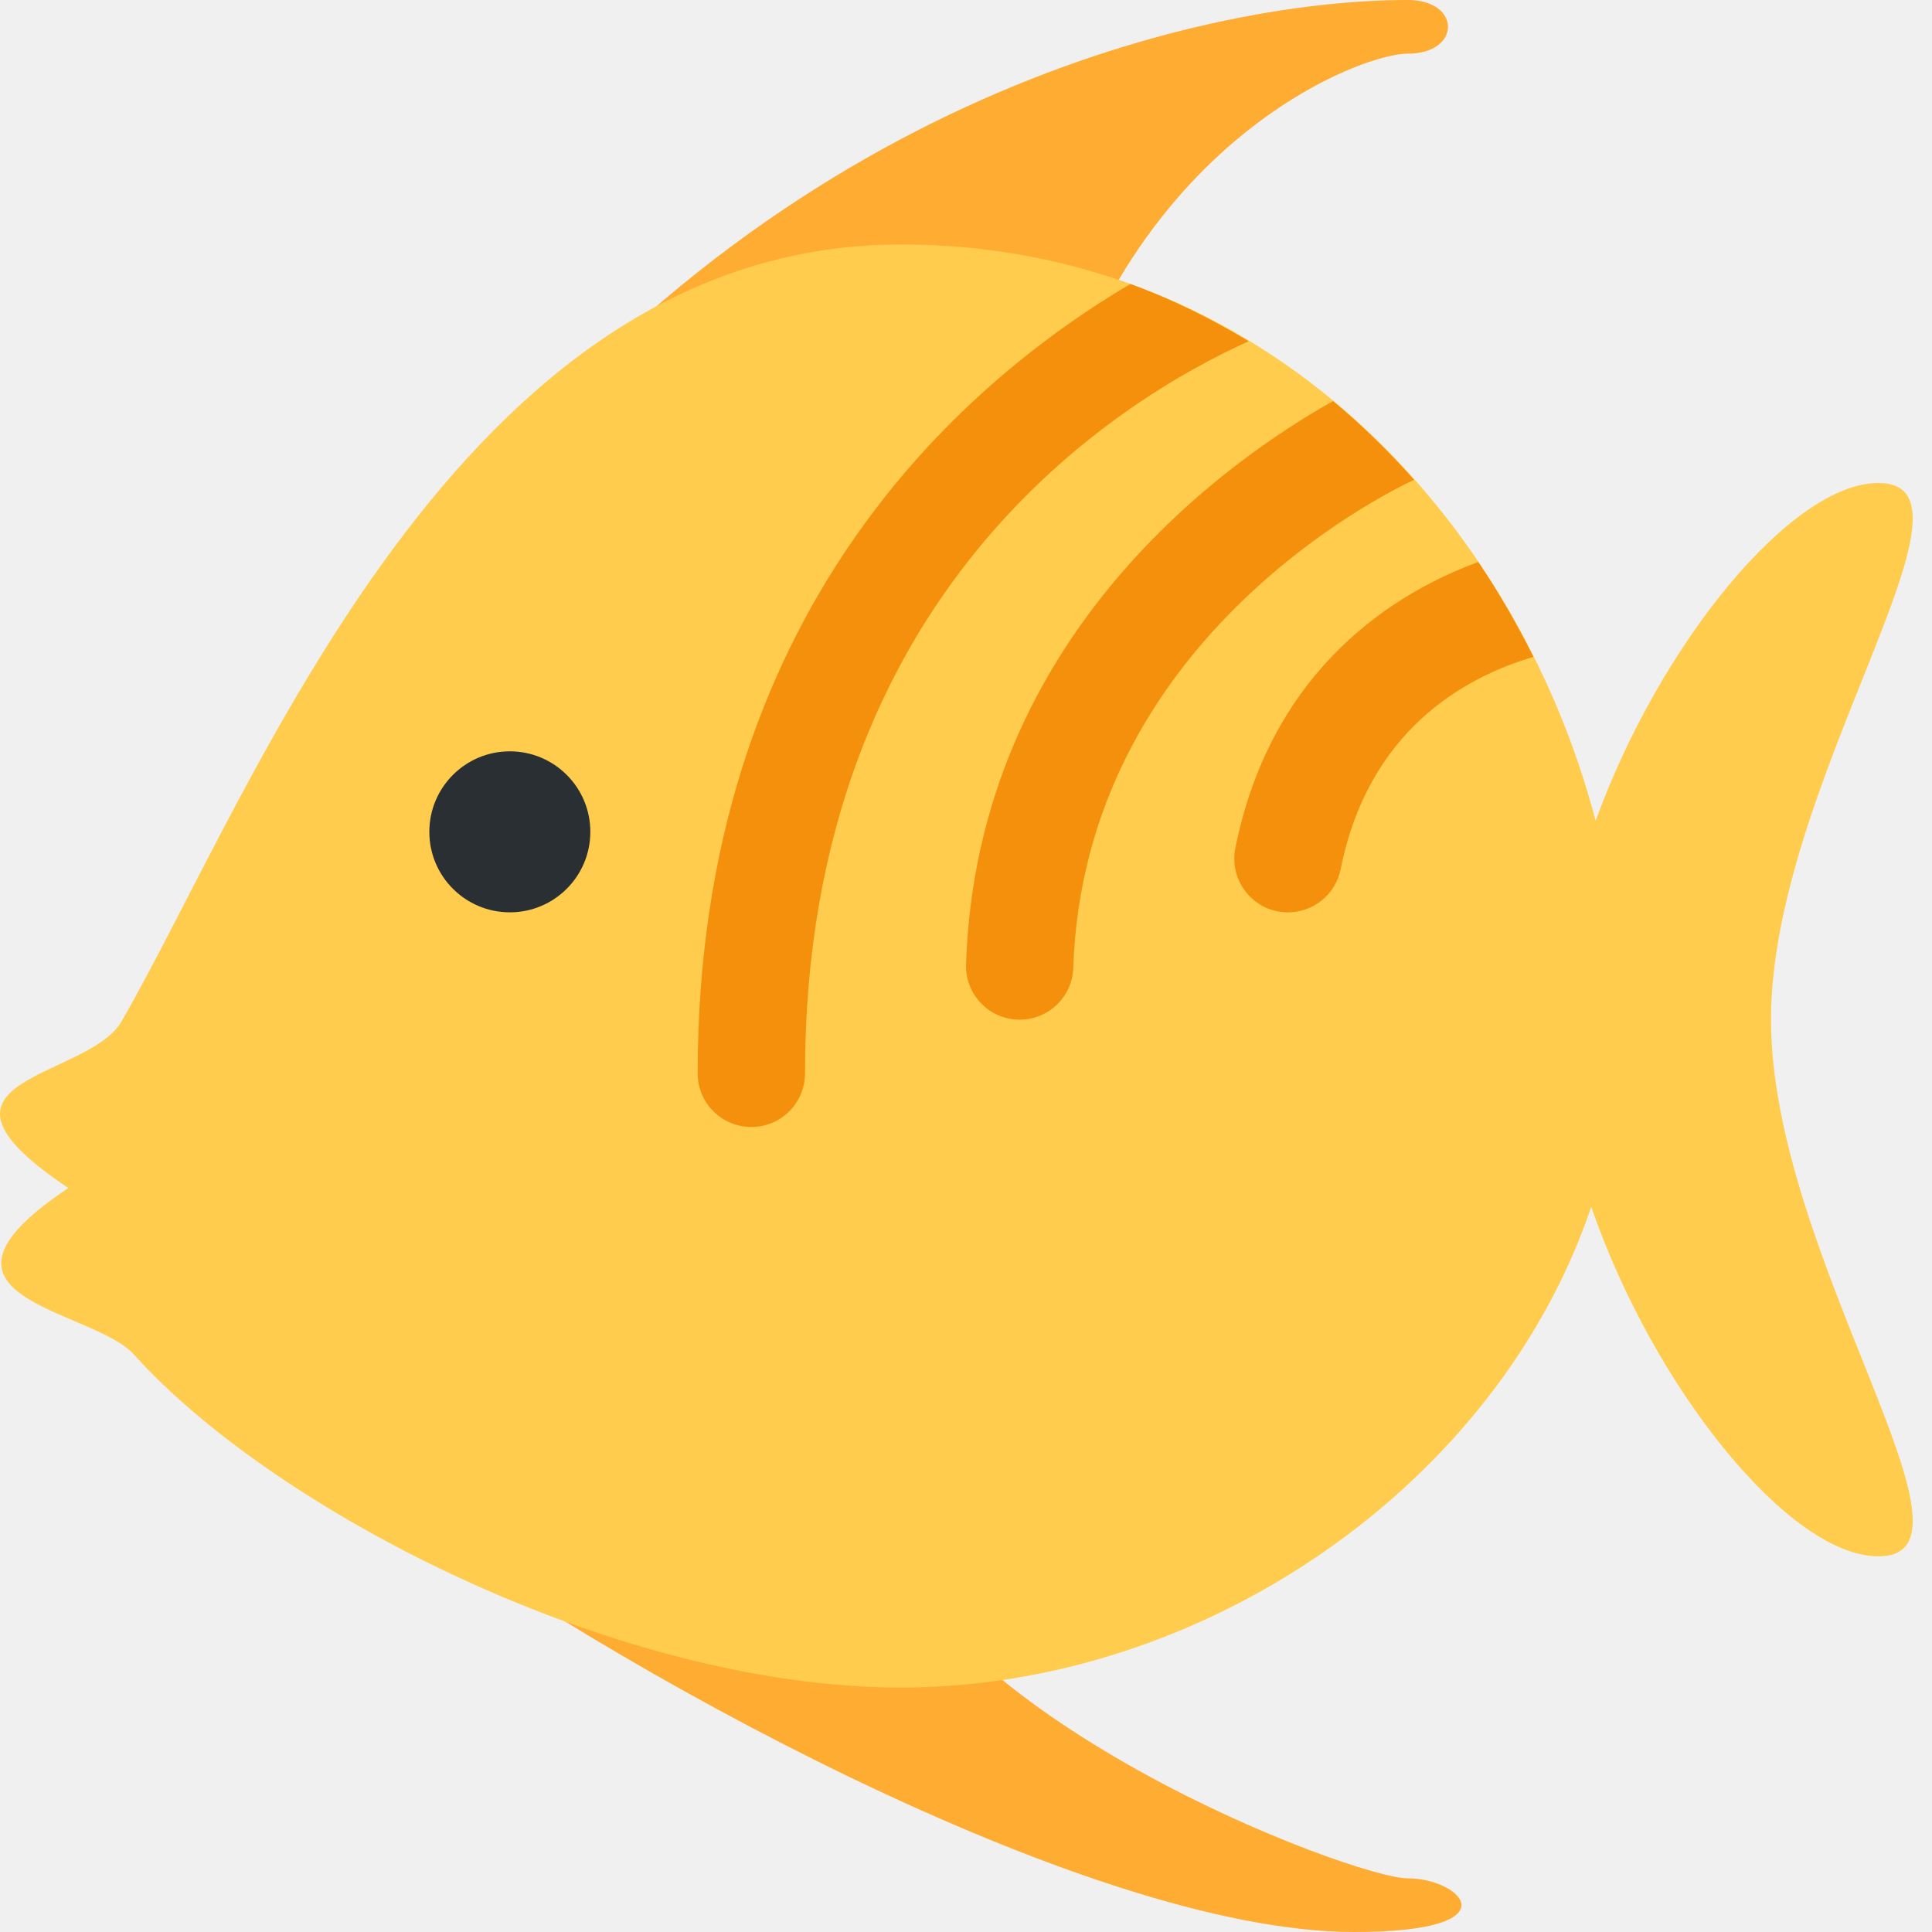
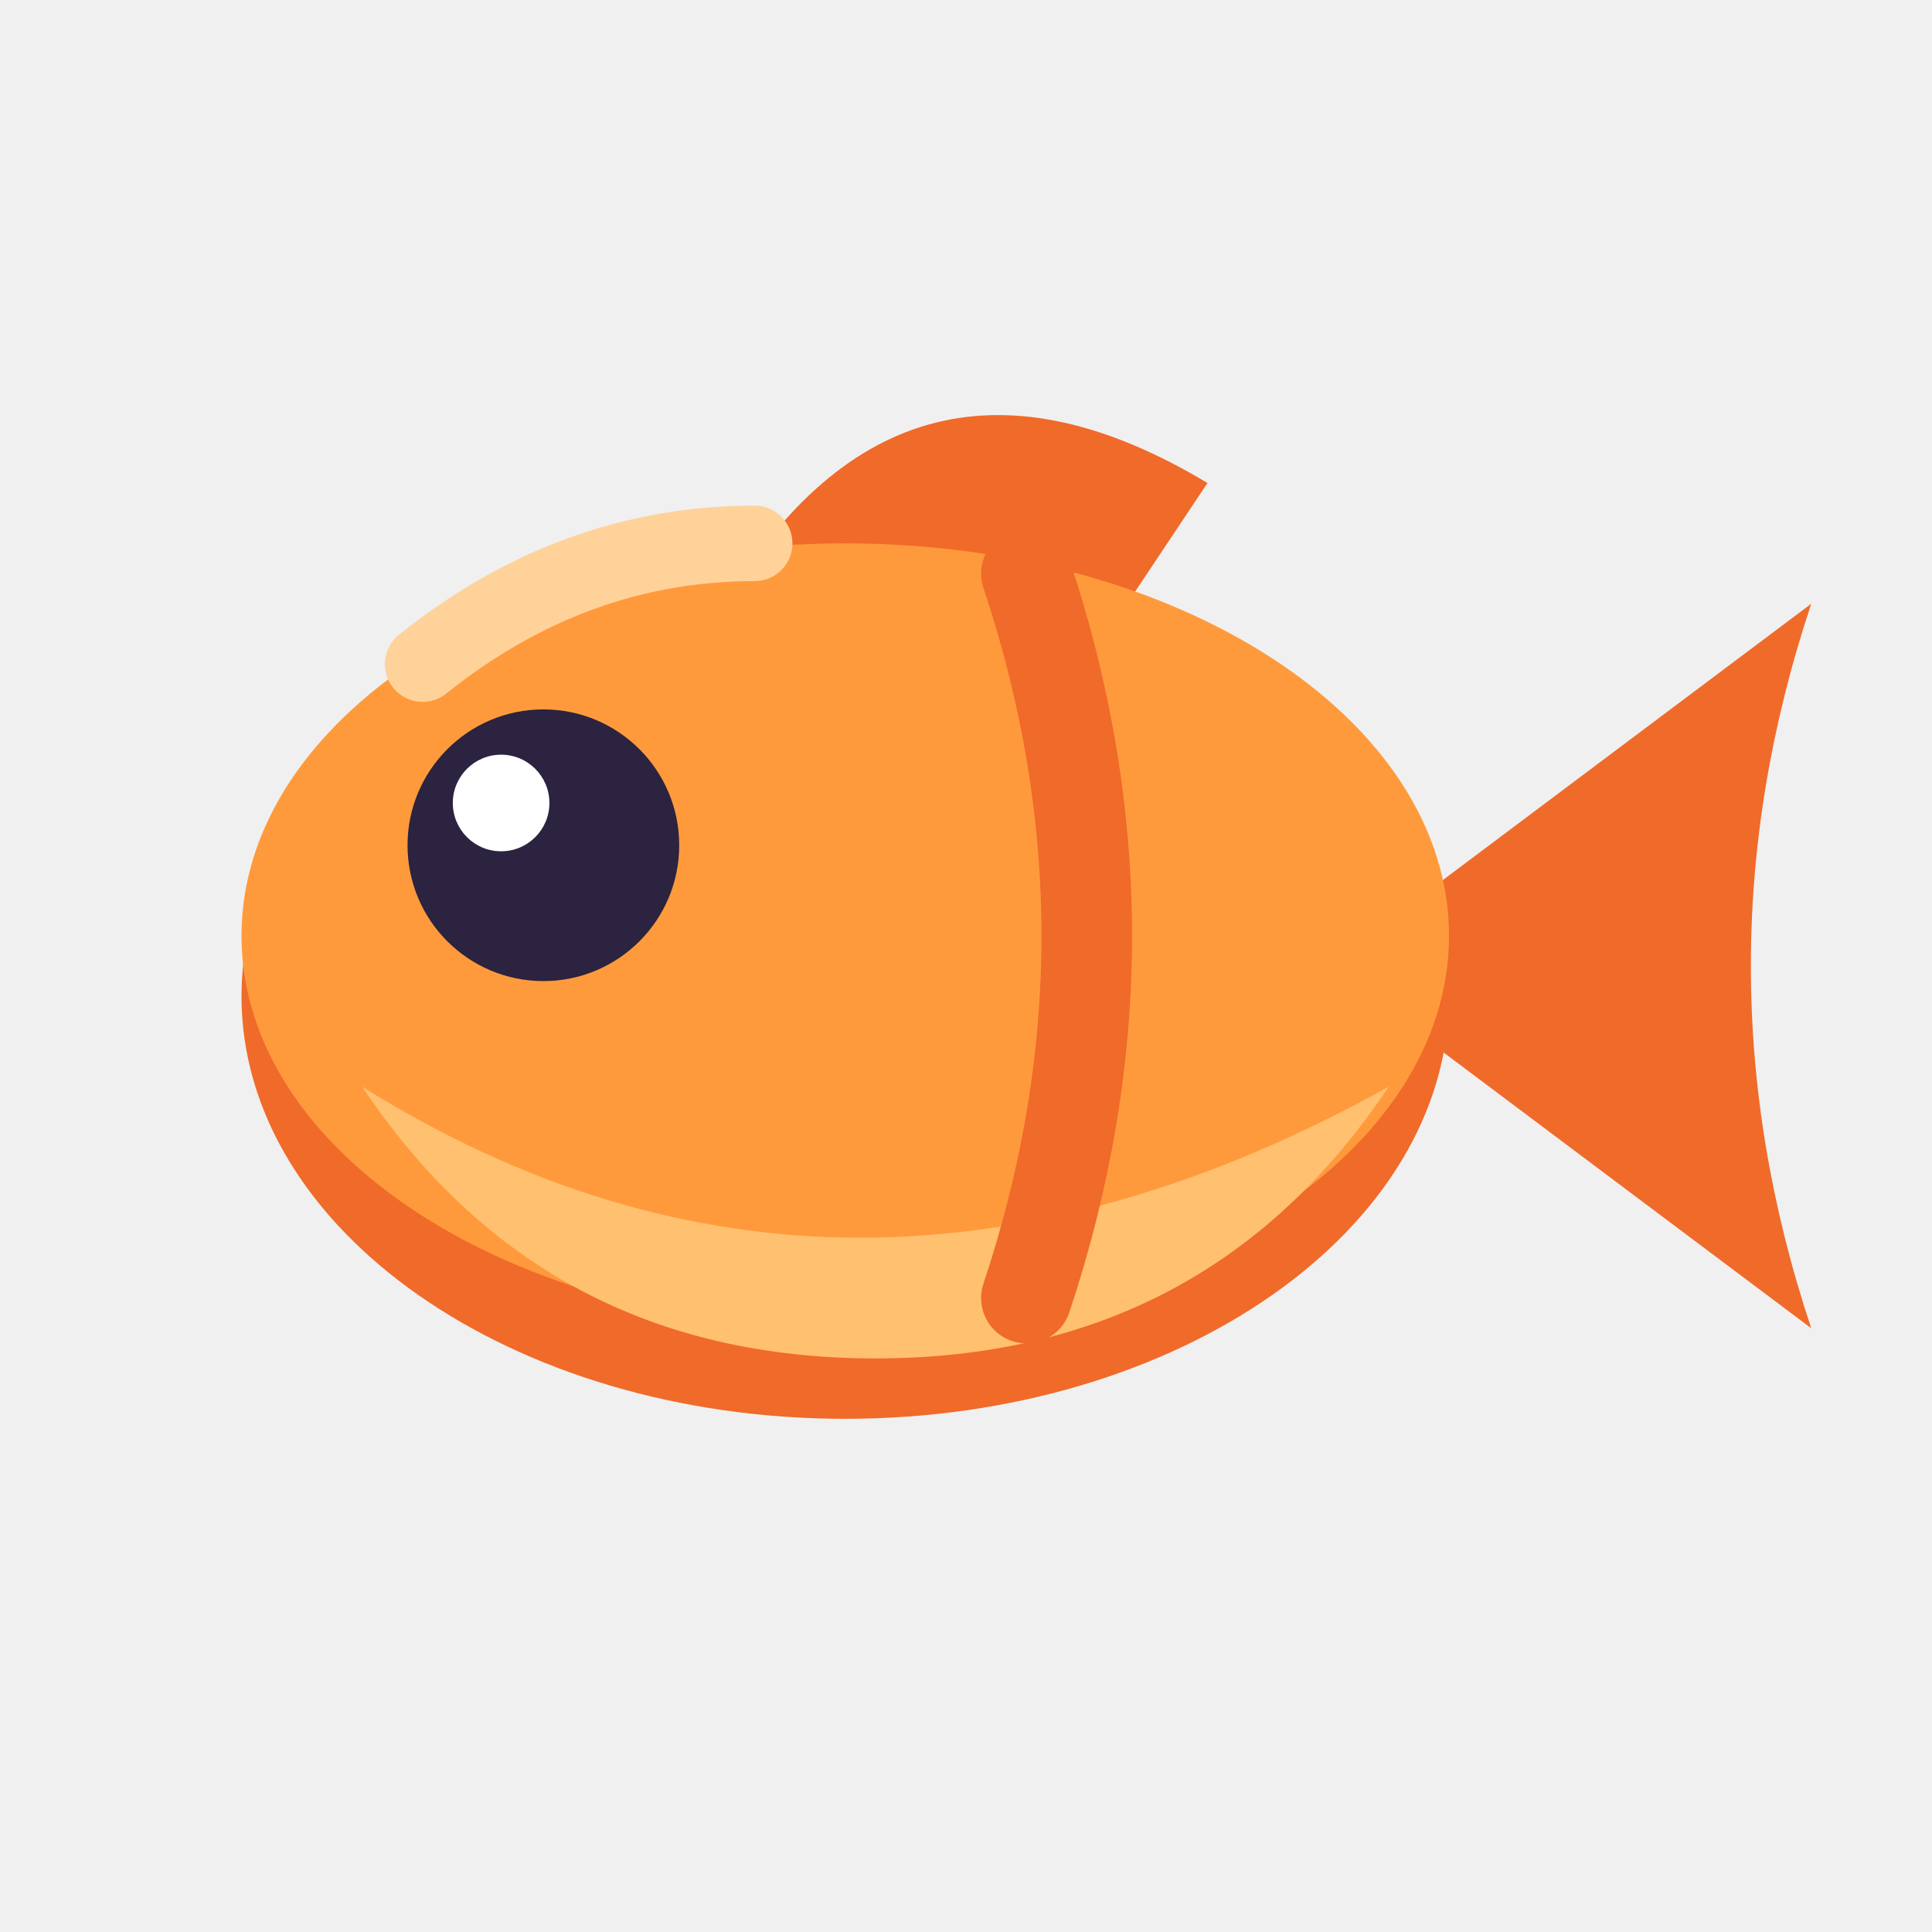
- <svg xmlns="http://www.w3.org/2000/svg" viewBox="0 0 36 36">
-   <path fill="#FFAC33" d="M8.231 10c6-8 14-10 18-10 1 0 1 1 0 1s-6 2-7 9-11 0-11 0zm-1 18c4 3 13 8 18 8 3 0 2-1 1-1s-9-3-10-7-9 0-9 0z" />
-   <path fill="#FFCC4D" d="M35 9c-1.611 0-4.059 2.972-5.268 6.294-1.475-5.62-6.166-10.739-12.945-10.739-8.273 0-12.061 10.216-14.524 14.479-.629 1.091-4.091 1.034-.989 3.103-3.103 2.068.449 2.243 1.222 3.103 2.625 2.92 8.997 6.205 14.291 6.205 5.655 0 11.12-3.786 12.863-8.958C30.828 25.896 33.353 29 35 29c2.209 0-2-5.582-2-10s4.209-10 2-10z" />
-   <g fill="#F4900C">
-     <path d="M18.001 17.967c-.019.552.414 1.015.966 1.032l.034.001c.536 0 .98-.426.998-.967.201-6.065 5.758-8.816 6.35-9.092-.466-.525-.968-1.018-1.51-1.467-1.885 1.057-6.634 4.323-6.838 10.493zm5.018-2.163c-.108.542.243 1.068.784 1.177.067.013.132.019.198.019.467 0 .885-.329.98-.804.516-2.581 2.296-3.574 3.592-3.956-.305-.609-.645-1.202-1.028-1.768-1.877.691-3.908 2.246-4.526 5.332z" />
-     <path d="M13 20c0 .553.448 1 1 1s1-.447 1-1c0-8.97 5.841-12.544 8.266-13.641-.693-.419-1.424-.785-2.205-1.067C17.888 7.169 13 11.446 13 20z" />
-   </g>
-   <circle fill="#292F33" cx="9.5" cy="15.5" r="1.5" />
+ <svg xmlns="http://www.w3.org/2000/svg" viewBox="0 0 64 64">
+   <path d="M44 32 60 20q-4 12 0 24z" fill="#f06a2a" />
+   <path d="M24 20q6-10 16-4l-4 6z" fill="#f06a2a" />
+   <ellipse cx="28" cy="33" rx="20" ry="14" fill="#f06a2a" />
+   <ellipse cx="28" cy="31" rx="20" ry="13" fill="#ff9a3c" />
+   <path d="M12 36q16 10 34 0-6 9-17 9t-17-9z" fill="#ffc070" />
+   <path d="M34 19q4 12 0 24" fill="none" stroke="#f06a2a" stroke-width="3" stroke-linecap="round" />
+   <circle cx="18" cy="28" r="4.5" fill="#2b2340" />
+   <circle cx="16.6" cy="26.6" r="1.6" fill="#fff" />
+   <path d="M14 22q5-4 11-4" fill="none" stroke="#ffd29a" stroke-width="2.5" stroke-linecap="round" />
</svg>
